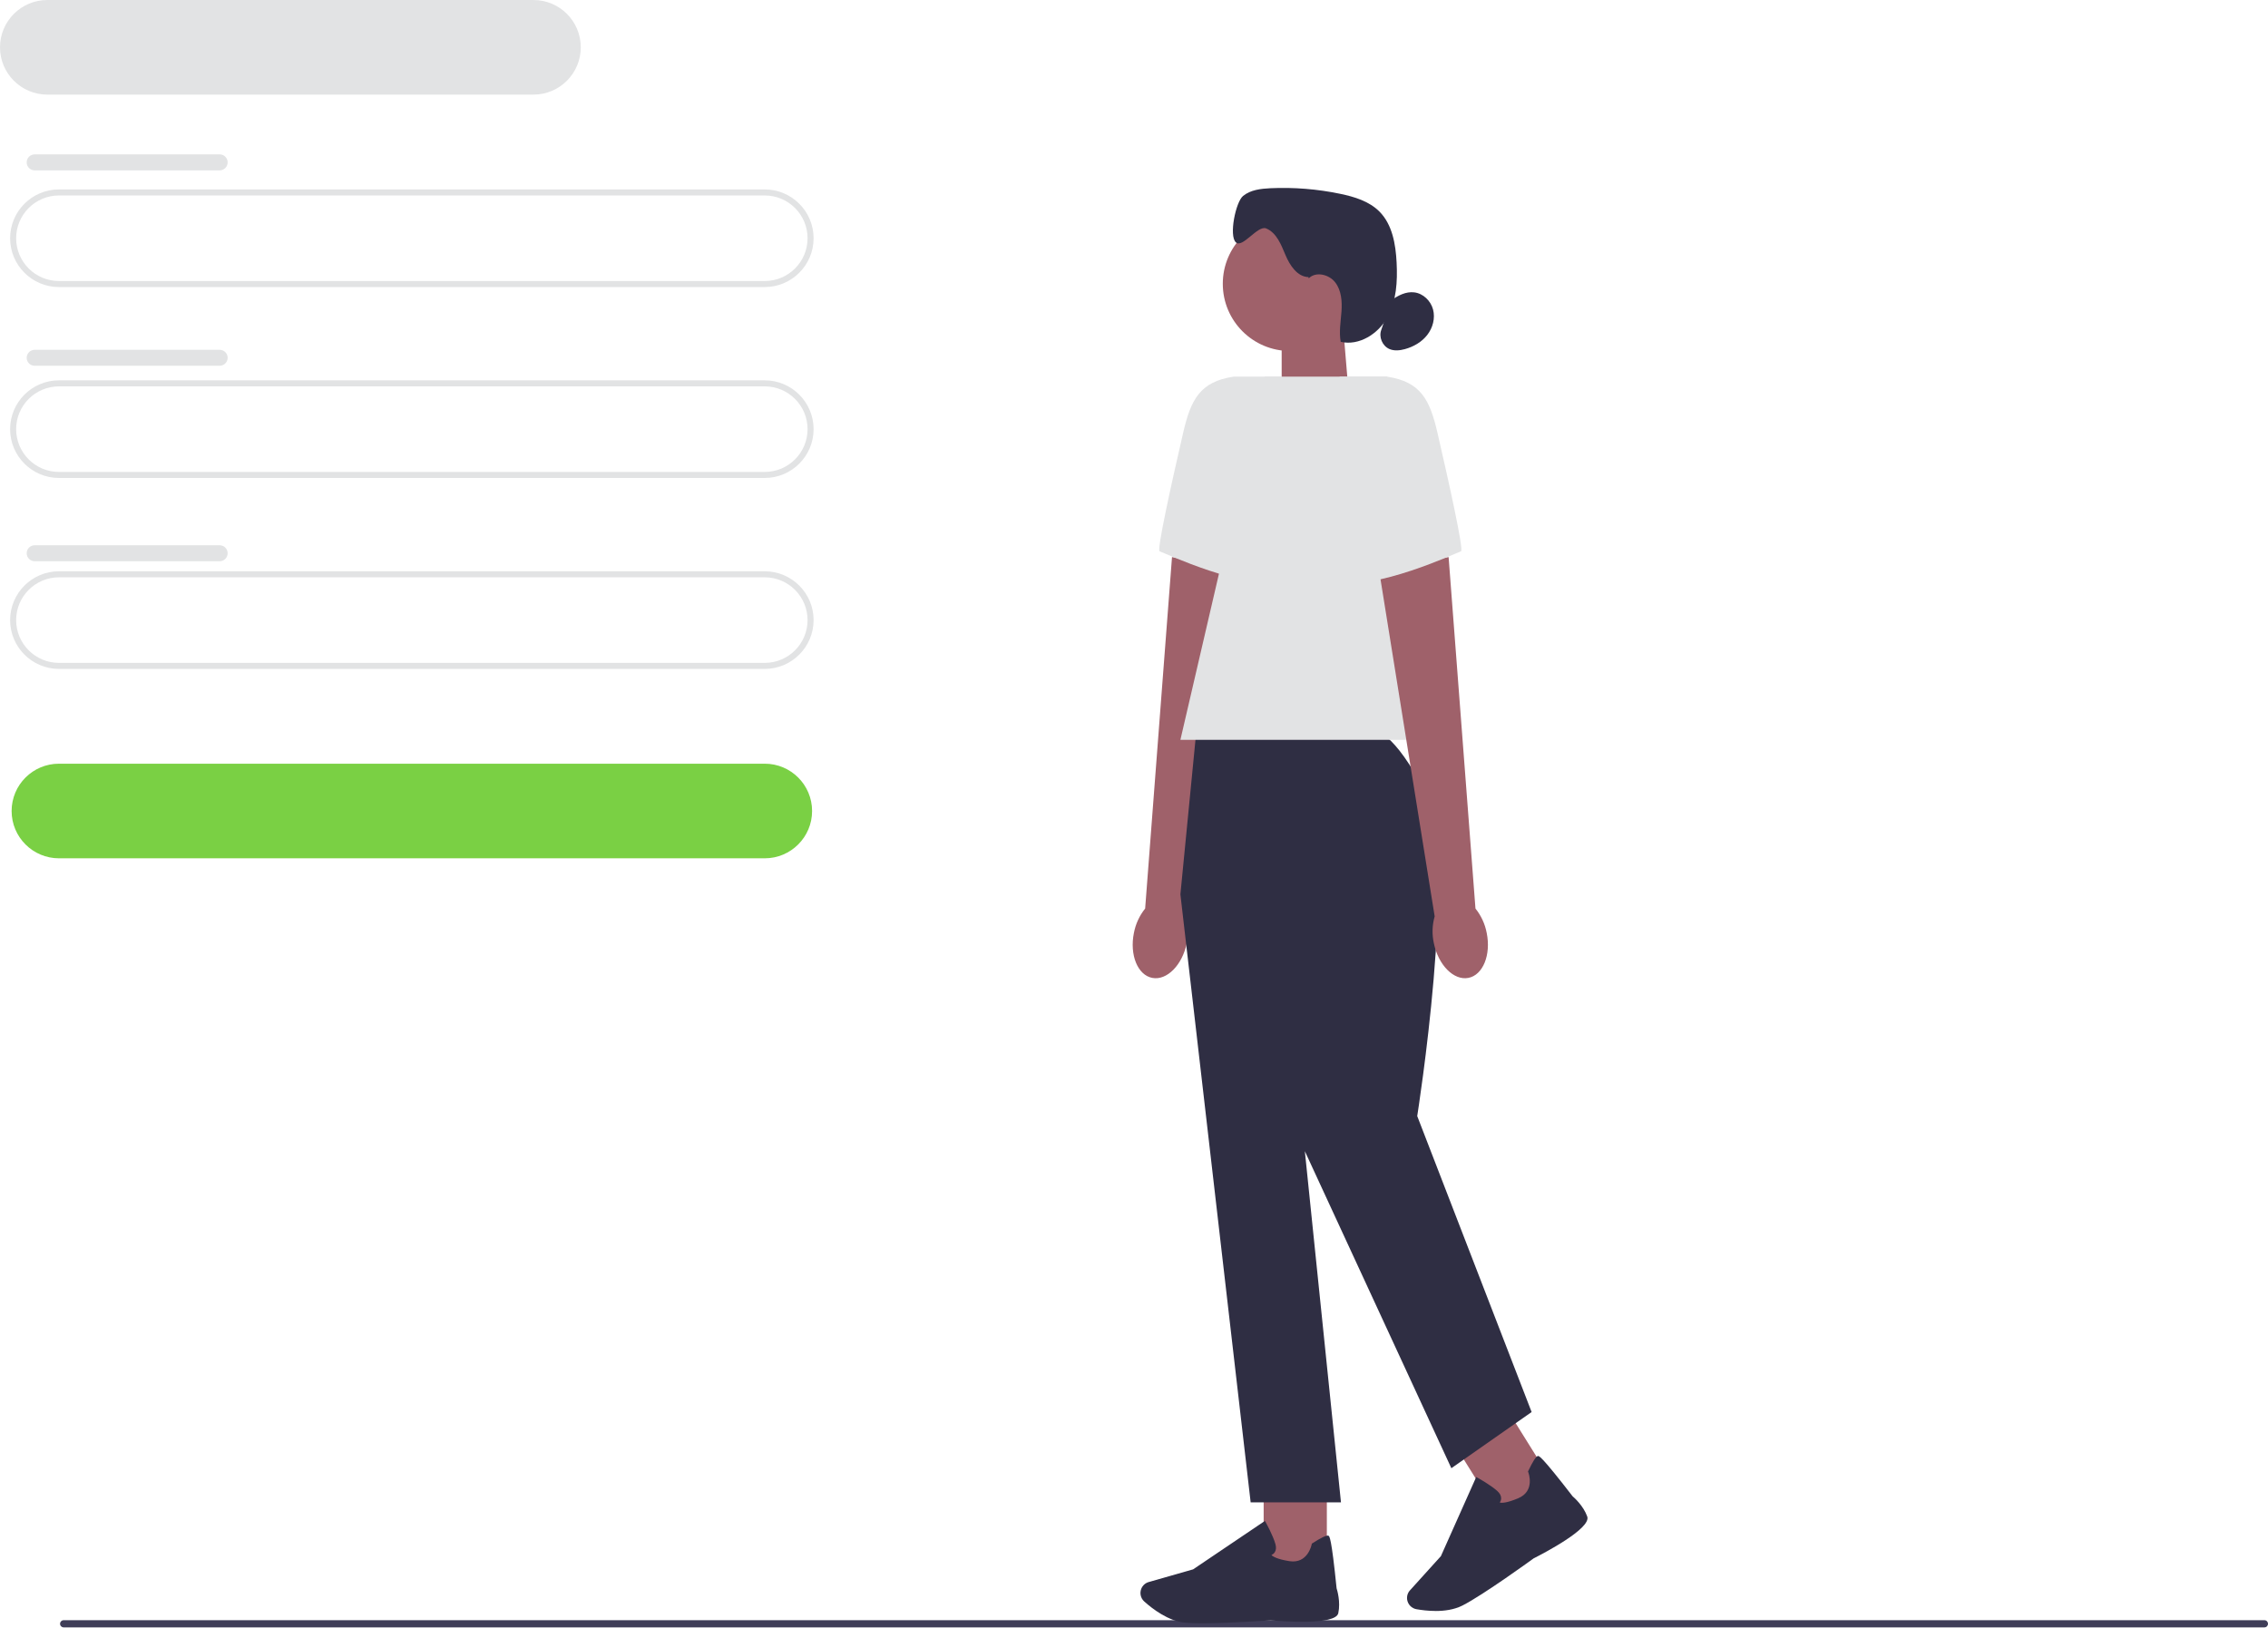
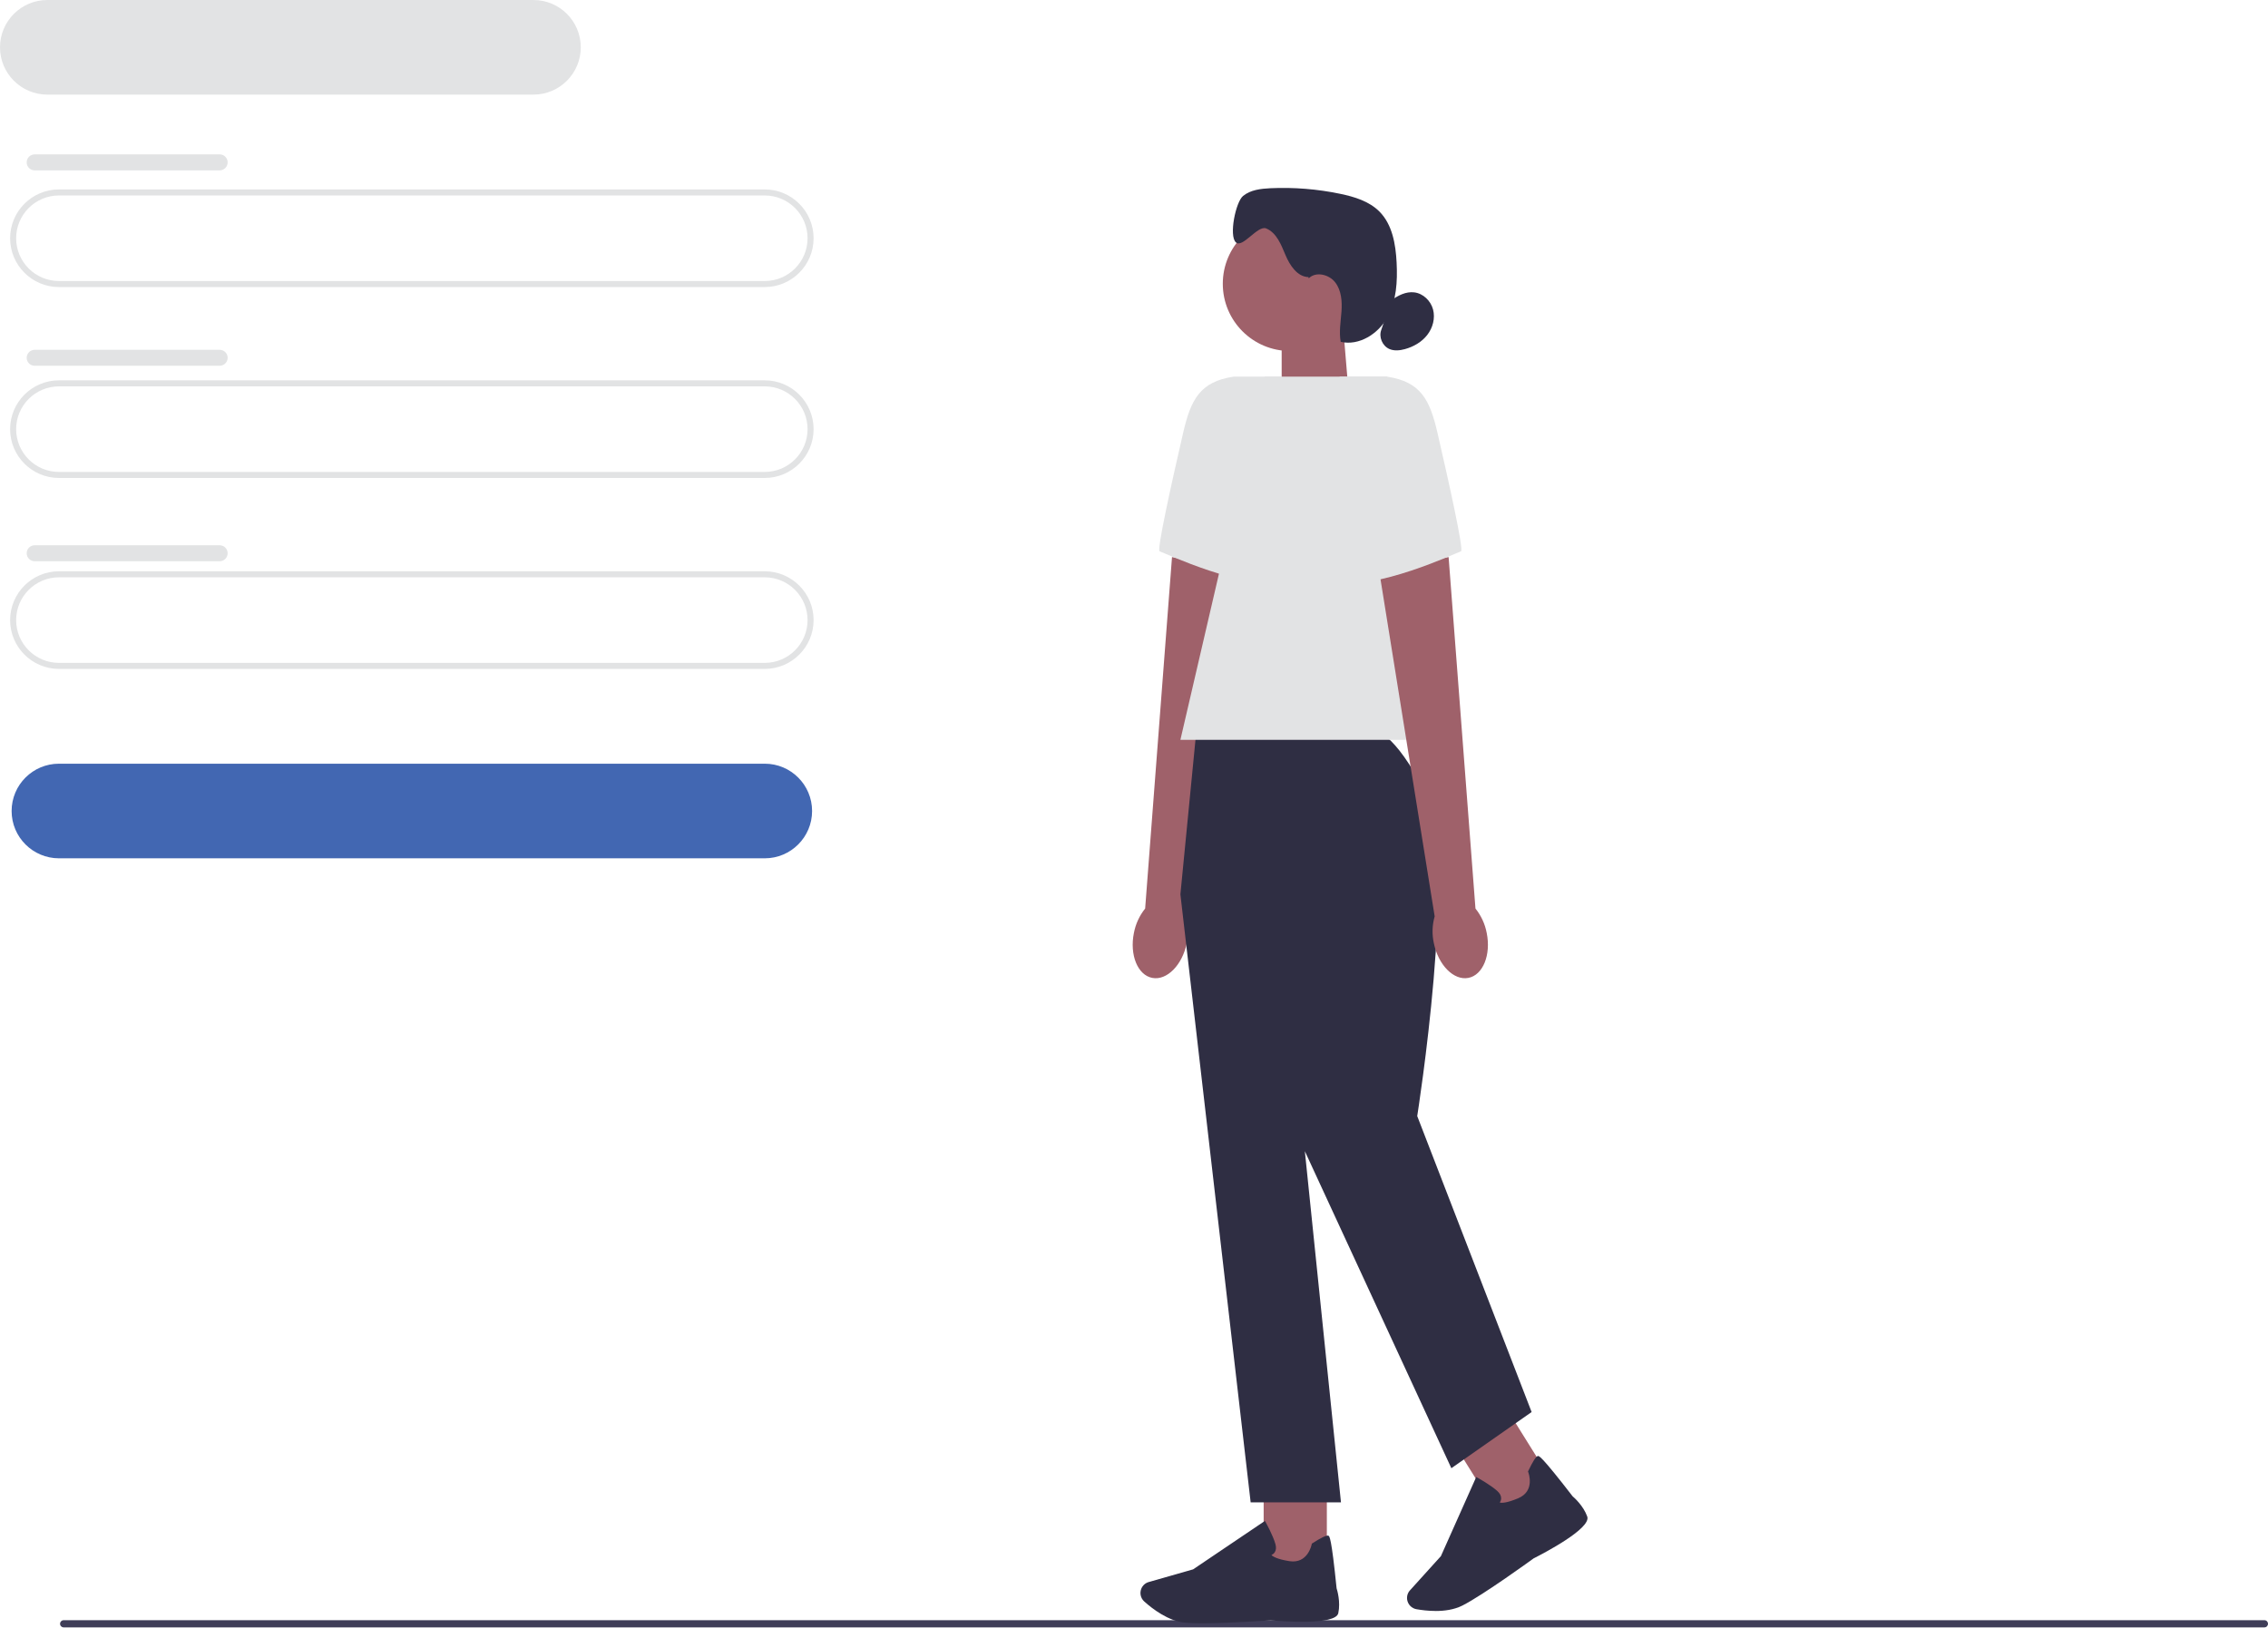
<svg xmlns="http://www.w3.org/2000/svg" width="751.57" height="539.42" viewBox="0 0 751.57 539.42">
  <path d="m19.9,538.23c0,.66.53,1.19,1.19,1.19h729.29c.66,0,1.19-.53,1.19-1.19s-.53-1.19-1.19-1.19H21.09c-.66,0-1.19.53-1.19,1.19Z" fill="#3f3d58" />
  <path d="m253.43,95.15H19.53c-8.92,0-16.18-7.26-16.18-16.18s7.26-16.18,16.18-16.18h233.9c8.92,0,16.18,7.26,16.18,16.18s-7.26,16.18-16.18,16.18ZM19.53,64.79c-7.82,0-14.18,6.36-14.18,14.18s6.36,14.18,14.18,14.18h233.9c7.82,0,14.18-6.36,14.18-14.18s-6.36-14.18-14.18-14.18H19.53Z" fill="#e2e3e4" />
-   <path d="m253.43,284.5H19.53c-8.65,0-15.68-7.03-15.68-15.68s7.03-15.68,15.68-15.68h233.9c8.65,0,15.68,7.03,15.68,15.68s-7.03,15.68-15.68,15.68Z" fill="#7ad044" />
+   <path d="m253.43,284.5H19.53c-8.65,0-15.68-7.03-15.68-15.68s7.03-15.68,15.68-15.68h233.9c8.65,0,15.68,7.03,15.68,15.68s-7.03,15.68-15.68,15.68Z" fill="#4267b2" />
  <path d="m176.78,31.36H15.68C7.03,31.36,0,24.33,0,15.68S7.03,0,15.68,0h161.1c8.65,0,15.68,7.03,15.68,15.68s-7.03,15.68-15.68,15.68Z" fill="#e2e3e4" />
  <path d="m253.43,158.43H19.53c-8.92,0-16.18-7.26-16.18-16.18s7.26-16.18,16.18-16.18h233.9c8.92,0,16.18,7.26,16.18,16.18s-7.26,16.18-16.18,16.18Zm-233.9-30.36c-7.82,0-14.18,6.36-14.18,14.18s6.36,14.18,14.18,14.18h233.9c7.82,0,14.18-6.36,14.18-14.18s-6.36-14.18-14.18-14.18H19.53Z" fill="#e2e3e4" />
  <path d="m253.43,221.72H19.53c-8.92,0-16.18-7.26-16.18-16.18s7.26-16.18,16.18-16.18h233.9c8.92,0,16.18,7.26,16.18,16.18s-7.26,16.18-16.18,16.18Zm-233.9-30.36c-7.82,0-14.18,6.36-14.18,14.18s6.36,14.18,14.18,14.18h233.9c7.82,0,14.18-6.36,14.18-14.18s-6.36-14.18-14.18-14.18H19.53Z" fill="#e2e3e4" />
  <path d="m11.49,51.17h61.3c1.46,0,2.65,1.18,2.65,2.65h0c0,1.46-1.19,2.65-2.65,2.65H11.49c-1.46,0-2.65-1.18-2.65-2.65h0c0-1.46,1.19-2.65,2.65-2.65Z" fill="#e2e3e4" />
  <path d="m11.49,115.95h61.3c1.46,0,2.65,1.18,2.65,2.64h0c0,1.46-1.19,2.65-2.65,2.65H11.49c-1.46,0-2.65-1.18-2.65-2.64h0c0-1.46,1.19-2.65,2.65-2.65Z" fill="#e2e3e4" />
  <path d="m11.49,180.74h61.3c1.46,0,2.65,1.18,2.65,2.65h0c0,1.46-1.19,2.64-2.65,2.64H11.49c-1.46,0-2.65-1.18-2.65-2.65h0c0-1.46,1.19-2.64,2.65-2.64Z" fill="#e2e3e4" />
  <g>
    <polygon points="447.08 132.26 424.72 139.62 424.72 107.43 445.01 107.43 447.08 132.26" fill="#9f616a" />
    <circle cx="427.49" cy="94.06" r="22.28" fill="#9f616a" />
    <path d="m433.61,91.85c-3.73-.11-6.18-3.88-7.63-7.32s-2.94-7.39-6.4-8.81c-2.83-1.16-7.82,6.69-10.05,4.6-2.33-2.18-.06-13.37,2.41-15.38,2.47-2.01,5.85-2.4,9.03-2.55,7.76-.36,15.57.27,23.18,1.86,4.71.98,9.55,2.46,12.95,5.86,4.3,4.32,5.4,10.83,5.71,16.92.32,6.23-.04,12.75-3.07,18.2s-9.37,9.47-15.45,8.08c-.61-3.3.01-6.69.25-10.05.23-3.35-.01-6.97-2.06-9.64-2.04-2.67-6.42-3.73-8.8-1.36" fill="#2f2e43" />
    <path d="m461.02,99.57c2.23-1.63,4.9-3,7.64-2.66,2.96.36,5.47,2.8,6.23,5.69s-.09,6.07-1.93,8.43c-1.83,2.36-4.56,3.92-7.44,4.7-1.67.45-3.5.64-5.09-.04-2.34-1.01-3.61-4-2.69-6.38" fill="#2f2e43" />
    <g>
-       <path id="uuid-00bc58e7-734f-4d7c-a085-03c0cd267642-129" d="m375.76,309.2c-1.49,7.32,1.24,14.01,6.08,14.94s9.97-4.26,11.45-11.58c.63-2.92.53-5.94-.29-8.82l18.43-114.75-23.05-4.34-8.9,116.5c-1.89,2.36-3.16,5.12-3.72,8.06h0Z" fill="#9f616a" />
+       <path id="uuid-00bc58e7-734f-4d7c-a085-03c0cd267642-306" d="m375.76,309.2c-1.49,7.32,1.24,14.01,6.08,14.94s9.97-4.26,11.45-11.58c.63-2.92.53-5.94-.29-8.82l18.43-114.75-23.05-4.34-8.9,116.5c-1.89,2.36-3.16,5.12-3.72,8.06h0Z" fill="#9f616a" />
      <path d="m424.48,124.85h-15.73c-11.12,1.69-14.14,7.62-16.67,18.58-3.86,16.72-8.79,38.98-7.81,39.31,1.57.52,28.35,13.12,42,10.24l-1.79-68.13h0Z" fill="#e2e3e4" />
    </g>
    <rect x="418.75" y="490.36" width="20.94" height="29.71" fill="#9f616a" />
    <path d="m398.36,538.05c-2.2,0-4.16-.05-5.64-.19-5.56-.51-10.87-4.62-13.54-7.02-1.2-1.08-1.58-2.8-.96-4.28h0c.45-1.06,1.34-1.86,2.45-2.17l14.7-4.2,23.8-16.06.27.48c.1.18,2.44,4.39,3.22,7.23.3,1.08.22,1.98-.23,2.68-.31.48-.75.76-1.1.92.43.45,1.78,1.37,5.94,2.03,6.07.96,7.35-5.33,7.4-5.59l.04-.21.18-.12c2.89-1.86,4.67-2.71,5.28-2.53.38.11,1.02.31,2.75,17.44.17.54,1.38,4.48.56,8.25-.89,4.1-18.81,2.69-22.4,2.37-.1.01-13.52.97-22.71.97h0Z" fill="#2f2e43" />
    <rect x="487.82" y="470.31" width="20.94" height="29.71" transform="translate(-181.25 337.18) rotate(-31.95)" fill="#9f616a" />
    <path d="m475.72,533.98c-2.46,0-4.72-.3-6.33-.58-1.58-.28-2.82-1.54-3.08-3.12h0c-.18-1.14.15-2.29.93-3.14l10.25-11.34,11.7-26.22.48.26c.18.1,4.39,2.43,6.56,4.43.83.76,1.24,1.57,1.22,2.4-.01.58-.23,1.04-.45,1.37.6.16,2.23.22,6.11-1.42,5.66-2.39,3.42-8.41,3.32-8.66l-.08-.2.09-.19c1.47-3.11,2.52-4.77,3.14-4.94.39-.11,1.03-.28,11.56,13.35.43.36,3.54,3.07,4.84,6.7,1.41,3.95-14.54,12.24-17.75,13.86-.1.08-16.79,12.21-23.65,15.66-2.72,1.37-5.94,1.79-8.87,1.79h0Z" fill="#2f2e43" />
    <path d="m455.11,241.91h-58.63l-5.32,54.54,23.28,201.52h29.93l-11.97-116.39,48.55,105.08,26.6-18.62-37.91-98.1s13.54-85.46,2.9-106.75c-10.64-21.28-17.43-21.28-17.43-21.28h0Z" fill="#2f2e43" />
    <polygon points="484.28 245.23 391.16 245.23 419.1 124.85 459.67 124.85 484.28 245.23" fill="#e2e3e4" />
-     <path id="uuid-ece83039-1aa0-468e-a846-e0cb6ecd6032-130" d="m492.66,309.2c1.49,7.32-1.24,14.01-6.08,14.94s-9.97-4.26-11.45-11.58c-.63-2.92-.53-5.94.29-8.82l-18.43-114.75,23.05-4.34,8.9,116.5c1.89,2.36,3.16,5.12,3.72,8.06h0Z" fill="#9f616a" />
+     <path id="uuid-ece83039-1aa0-468e-a846-e0cb6ecd6032-307" d="m492.66,309.2c1.49,7.32-1.24,14.01-6.08,14.94s-9.97-4.26-11.45-11.58c-.63-2.92-.53-5.94.29-8.82l-18.43-114.75,23.05-4.34,8.9,116.5c1.89,2.36,3.16,5.12,3.72,8.06h0Z" fill="#9f616a" />
    <path d="m443.94,124.85h15.73c11.12,1.69,14.14,7.62,16.67,18.58,3.86,16.72,8.79,38.98,7.81,39.31-1.57.52-28.35,13.12-42,10.24l1.79-68.13h0Z" fill="#e2e3e4" />
  </g>
</svg>
